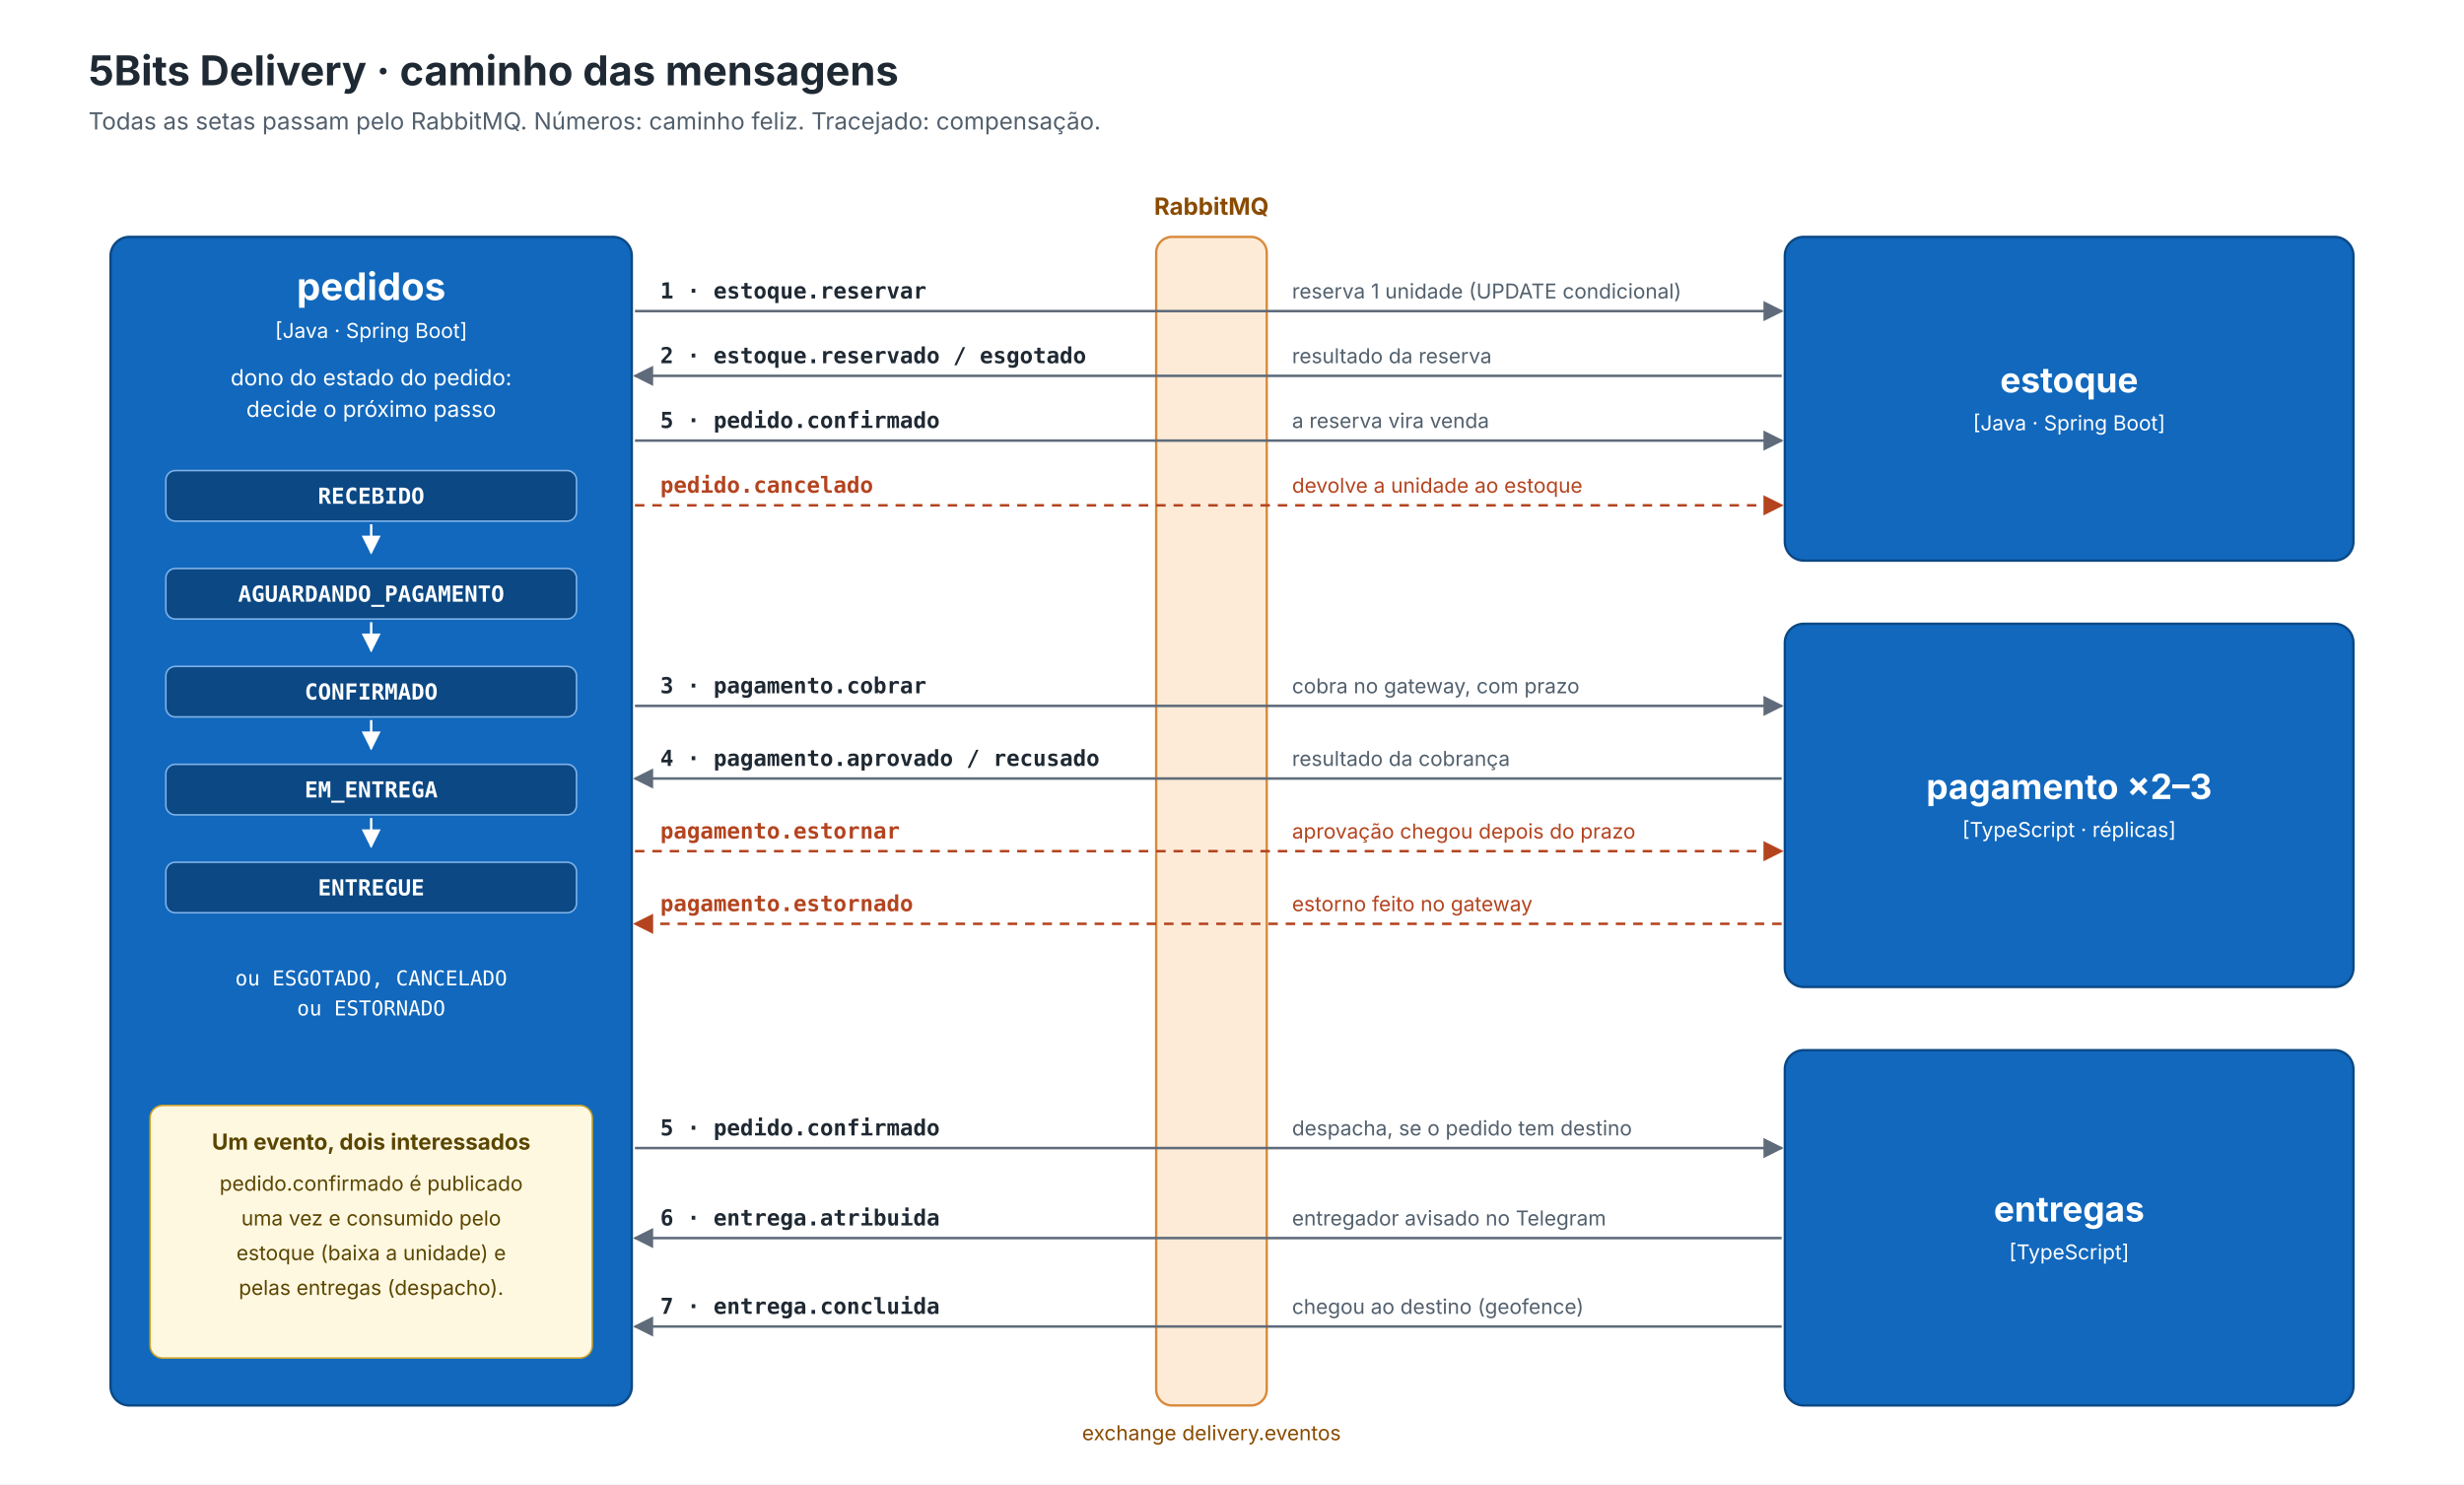
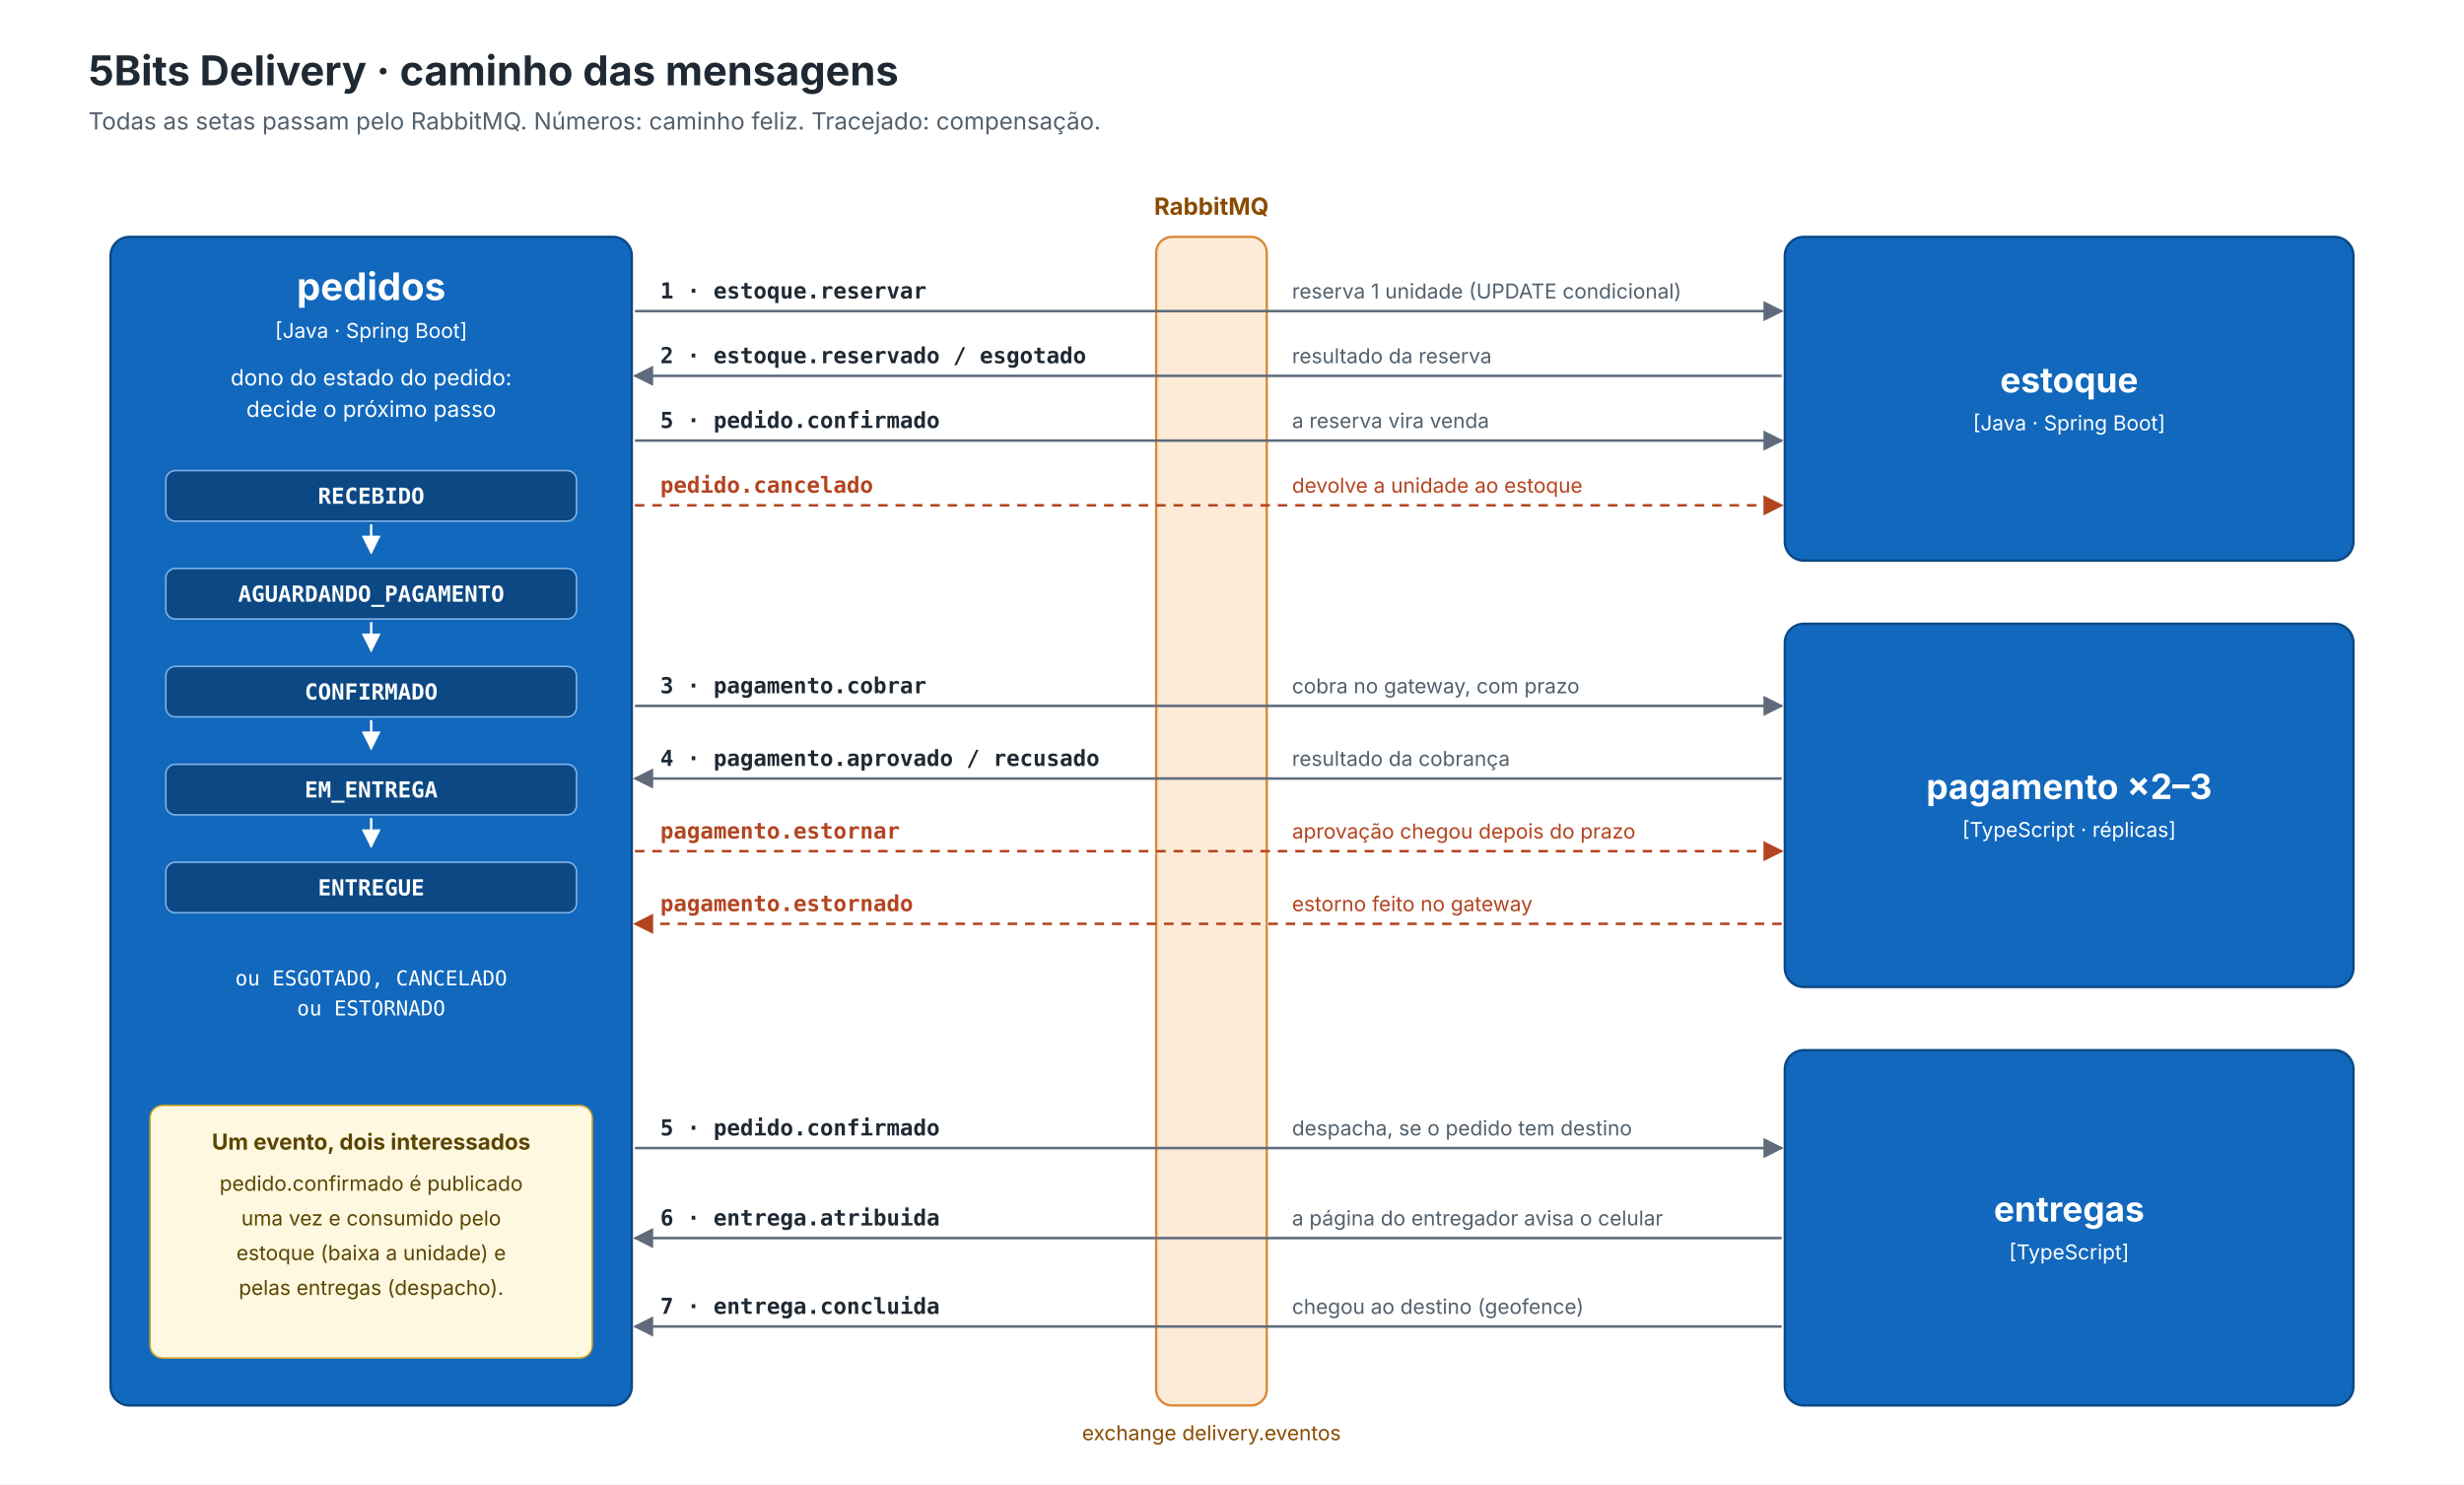
<svg xmlns="http://www.w3.org/2000/svg" width="1560" height="940" viewBox="0 0 1560 940">
  <defs>
    <marker id="seta" viewBox="0 0 10 10" refX="9" refY="5" markerWidth="8" markerHeight="8" orient="auto">
      <path d="M0,0 L10,5 L0,10 z" fill="context-stroke" />
    </marker>
    <marker id="seta-ini" viewBox="0 0 10 10" refX="1" refY="5" markerWidth="8" markerHeight="8" orient="auto">
      <path d="M10,0 L0,5 L10,10 z" fill="#5f6b7a" />
    </marker>
  </defs>
  <rect width="1560" height="940" fill="#ffffff" />
  <text x="56" y="54" font-family="Inter, Arial, Helvetica, sans-serif" font-size="26" font-weight="700" fill="#1f2933" text-anchor="start">5Bits Delivery · caminho das mensagens</text>
  <text x="56" y="82" font-family="Inter, Arial, Helvetica, sans-serif" font-size="15" font-weight="400" fill="#52606d" text-anchor="start">Todas as setas passam pelo RabbitMQ. Números: caminho feliz. Tracejado: compensação.</text>
  <rect x="70" y="150" width="330" height="740" rx="12" fill="#1168bd" stroke="#0b4884" stroke-width="1.5" />
  <text x="235" y="190" font-family="Inter, Arial, Helvetica, sans-serif" font-size="24" font-weight="700" fill="#ffffff" text-anchor="middle">pedidos</text>
  <text x="235" y="214" font-family="Inter, Arial, Helvetica, sans-serif" font-size="13" font-weight="400" fill="#ffffff" text-anchor="middle">[Java · Spring Boot]</text>
  <text x="235" y="244" font-family="Inter, Arial, Helvetica, sans-serif" font-size="14" font-weight="400" fill="#ffffff" text-anchor="middle">dono do estado do pedido:</text>
  <text x="235" y="264" font-family="Inter, Arial, Helvetica, sans-serif" font-size="14" font-weight="400" fill="#ffffff" text-anchor="middle">decide o próximo passo</text>
  <rect x="105" y="298" width="260" height="32" rx="6" fill="#0b4884" stroke="#7fb2e8" stroke-width="1" />
  <text x="235" y="319" font-family="'DejaVu Sans Mono', Consolas, 'Courier New', monospace" font-size="14" font-weight="700" fill="#ffffff" text-anchor="middle">RECEBIDO</text>
  <path d="M235,332 L235,350" stroke="#ffffff" stroke-width="1.5" marker-end="url(#seta)" />
  <rect x="105" y="360" width="260" height="32" rx="6" fill="#0b4884" stroke="#7fb2e8" stroke-width="1" />
  <text x="235" y="381" font-family="'DejaVu Sans Mono', Consolas, 'Courier New', monospace" font-size="14" font-weight="700" fill="#ffffff" text-anchor="middle">AGUARDANDO_PAGAMENTO</text>
  <path d="M235,394 L235,412" stroke="#ffffff" stroke-width="1.5" marker-end="url(#seta)" />
  <rect x="105" y="422" width="260" height="32" rx="6" fill="#0b4884" stroke="#7fb2e8" stroke-width="1" />
  <text x="235" y="443" font-family="'DejaVu Sans Mono', Consolas, 'Courier New', monospace" font-size="14" font-weight="700" fill="#ffffff" text-anchor="middle">CONFIRMADO</text>
  <path d="M235,456 L235,474" stroke="#ffffff" stroke-width="1.5" marker-end="url(#seta)" />
  <rect x="105" y="484" width="260" height="32" rx="6" fill="#0b4884" stroke="#7fb2e8" stroke-width="1" />
  <text x="235" y="505" font-family="'DejaVu Sans Mono', Consolas, 'Courier New', monospace" font-size="14" font-weight="700" fill="#ffffff" text-anchor="middle">EM_ENTREGA</text>
  <path d="M235,518 L235,536" stroke="#ffffff" stroke-width="1.5" marker-end="url(#seta)" />
  <rect x="105" y="546" width="260" height="32" rx="6" fill="#0b4884" stroke="#7fb2e8" stroke-width="1" />
  <text x="235" y="567" font-family="'DejaVu Sans Mono', Consolas, 'Courier New', monospace" font-size="14" font-weight="700" fill="#ffffff" text-anchor="middle">ENTREGUE</text>
  <text x="235" y="624" font-family="'DejaVu Sans Mono', Consolas, 'Courier New', monospace" font-size="13" font-weight="400" fill="#ffffff" text-anchor="middle">ou ESGOTADO, CANCELADO</text>
  <text x="235" y="643" font-family="'DejaVu Sans Mono', Consolas, 'Courier New', monospace" font-size="13" font-weight="400" fill="#ffffff" text-anchor="middle">ou ESTORNADO</text>
  <rect x="95" y="700" width="280" height="160" rx="8" fill="#fff8e1" stroke="#c9a227" />
  <text x="235" y="728" font-family="Inter, Arial, Helvetica, sans-serif" font-size="14" font-weight="700" fill="#5a4500" text-anchor="middle">Um evento, dois interessados</text>
  <text x="235" y="754" font-family="Inter, Arial, Helvetica, sans-serif" font-size="13" font-weight="400" fill="#5a4500" text-anchor="middle">pedido.confirmado é publicado</text>
  <text x="235" y="776" font-family="Inter, Arial, Helvetica, sans-serif" font-size="13" font-weight="400" fill="#5a4500" text-anchor="middle">uma vez e consumido pelo</text>
  <text x="235" y="798" font-family="Inter, Arial, Helvetica, sans-serif" font-size="13" font-weight="400" fill="#5a4500" text-anchor="middle">estoque (baixa a unidade) e</text>
  <text x="235" y="820" font-family="Inter, Arial, Helvetica, sans-serif" font-size="13" font-weight="400" fill="#5a4500" text-anchor="middle">pelas entregas (despacho).</text>
  <rect x="732" y="150" width="70" height="740" rx="10" fill="#fdebd8" stroke="#d98a3a" stroke-width="1.5" />
  <text x="767" y="136" font-family="Inter, Arial, Helvetica, sans-serif" font-size="15" font-weight="700" fill="#8a4b00" text-anchor="middle">RabbitMQ</text>
  <text x="767" y="912" font-family="Inter, Arial, Helvetica, sans-serif" font-size="13" font-weight="400" fill="#8a4b00" text-anchor="middle">exchange delivery.eventos</text>
  <rect x="1130" y="150" width="360" height="205" rx="12" fill="#1168bd" stroke="#0b4884" stroke-width="1.5" />
  <text x="1310" y="248.5" font-family="Inter, Arial, Helvetica, sans-serif" font-size="22" font-weight="700" fill="#ffffff" text-anchor="middle">estoque</text>
  <text x="1310" y="272.5" font-family="Inter, Arial, Helvetica, sans-serif" font-size="13" font-weight="400" fill="#ffffff" text-anchor="middle">[Java · Spring Boot]</text>
  <path d="M402,197 L1128,197" fill="none" stroke="#5f6b7a" stroke-width="1.6" marker-end="url(#seta)" />
  <text x="418" y="189" font-family="'DejaVu Sans Mono', Consolas, 'Courier New', monospace" font-size="14" font-weight="700" fill="#1f2933" text-anchor="start">1 · estoque.reservar</text>
  <text x="818" y="189" font-family="Inter, Arial, Helvetica, sans-serif" font-size="13" font-weight="400" fill="#52606d" text-anchor="start">reserva 1 unidade (UPDATE condicional)</text>
  <path d="M1128,238 L402,238" fill="none" stroke="#5f6b7a" stroke-width="1.6" marker-end="url(#seta)" />
  <text x="418" y="230" font-family="'DejaVu Sans Mono', Consolas, 'Courier New', monospace" font-size="14" font-weight="700" fill="#1f2933" text-anchor="start">2 · estoque.reservado / esgotado</text>
  <text x="818" y="230" font-family="Inter, Arial, Helvetica, sans-serif" font-size="13" font-weight="400" fill="#52606d" text-anchor="start">resultado da reserva</text>
  <path d="M402,279 L1128,279" fill="none" stroke="#5f6b7a" stroke-width="1.6" marker-end="url(#seta)" />
  <text x="418" y="271" font-family="'DejaVu Sans Mono', Consolas, 'Courier New', monospace" font-size="14" font-weight="700" fill="#1f2933" text-anchor="start">5 · pedido.confirmado</text>
  <text x="818" y="271" font-family="Inter, Arial, Helvetica, sans-serif" font-size="13" font-weight="400" fill="#52606d" text-anchor="start">a reserva vira venda</text>
  <path d="M402,320 L1128,320" fill="none" stroke="#b4441f" stroke-width="1.6" stroke-dasharray="6 5" marker-end="url(#seta)" />
  <text x="418" y="312" font-family="'DejaVu Sans Mono', Consolas, 'Courier New', monospace" font-size="14" font-weight="700" fill="#b4441f" text-anchor="start">pedido.cancelado</text>
  <text x="818" y="312" font-family="Inter, Arial, Helvetica, sans-serif" font-size="13" font-weight="400" fill="#b4441f" text-anchor="start">devolve a unidade ao estoque</text>
  <rect x="1130" y="395" width="360" height="230" rx="12" fill="#1168bd" stroke="#0b4884" stroke-width="1.5" />
  <text x="1310" y="506.0" font-family="Inter, Arial, Helvetica, sans-serif" font-size="22" font-weight="700" fill="#ffffff" text-anchor="middle">pagamento ×2–3</text>
  <text x="1310" y="530.0" font-family="Inter, Arial, Helvetica, sans-serif" font-size="13" font-weight="400" fill="#ffffff" text-anchor="middle">[TypeScript · réplicas]</text>
  <path d="M402,447 L1128,447" fill="none" stroke="#5f6b7a" stroke-width="1.6" marker-end="url(#seta)" />
  <text x="418" y="439" font-family="'DejaVu Sans Mono', Consolas, 'Courier New', monospace" font-size="14" font-weight="700" fill="#1f2933" text-anchor="start">3 · pagamento.cobrar</text>
  <text x="818" y="439" font-family="Inter, Arial, Helvetica, sans-serif" font-size="13" font-weight="400" fill="#52606d" text-anchor="start">cobra no gateway, com prazo</text>
  <path d="M1128,493 L402,493" fill="none" stroke="#5f6b7a" stroke-width="1.6" marker-end="url(#seta)" />
  <text x="418" y="485" font-family="'DejaVu Sans Mono', Consolas, 'Courier New', monospace" font-size="14" font-weight="700" fill="#1f2933" text-anchor="start">4 · pagamento.aprovado / recusado</text>
  <text x="818" y="485" font-family="Inter, Arial, Helvetica, sans-serif" font-size="13" font-weight="400" fill="#52606d" text-anchor="start">resultado da cobrança</text>
  <path d="M402,539 L1128,539" fill="none" stroke="#b4441f" stroke-width="1.6" stroke-dasharray="6 5" marker-end="url(#seta)" />
  <text x="418" y="531" font-family="'DejaVu Sans Mono', Consolas, 'Courier New', monospace" font-size="14" font-weight="700" fill="#b4441f" text-anchor="start">pagamento.estornar</text>
  <text x="818" y="531" font-family="Inter, Arial, Helvetica, sans-serif" font-size="13" font-weight="400" fill="#b4441f" text-anchor="start">aprovação chegou depois do prazo</text>
  <path d="M1128,585 L402,585" fill="none" stroke="#b4441f" stroke-width="1.6" stroke-dasharray="6 5" marker-end="url(#seta)" />
  <text x="418" y="577" font-family="'DejaVu Sans Mono', Consolas, 'Courier New', monospace" font-size="14" font-weight="700" fill="#b4441f" text-anchor="start">pagamento.estornado</text>
  <text x="818" y="577" font-family="Inter, Arial, Helvetica, sans-serif" font-size="13" font-weight="400" fill="#b4441f" text-anchor="start">estorno feito no gateway</text>
  <rect x="1130" y="665" width="360" height="225" rx="12" fill="#1168bd" stroke="#0b4884" stroke-width="1.5" />
  <text x="1310" y="773.5" font-family="Inter, Arial, Helvetica, sans-serif" font-size="22" font-weight="700" fill="#ffffff" text-anchor="middle">entregas</text>
  <text x="1310" y="797.5" font-family="Inter, Arial, Helvetica, sans-serif" font-size="13" font-weight="400" fill="#ffffff" text-anchor="middle">[TypeScript]</text>
  <path d="M402,727 L1128,727" fill="none" stroke="#5f6b7a" stroke-width="1.6" marker-end="url(#seta)" />
  <text x="418" y="719" font-family="'DejaVu Sans Mono', Consolas, 'Courier New', monospace" font-size="14" font-weight="700" fill="#1f2933" text-anchor="start">5 · pedido.confirmado</text>
  <text x="818" y="719" font-family="Inter, Arial, Helvetica, sans-serif" font-size="13" font-weight="400" fill="#52606d" text-anchor="start">despacha, se o pedido tem destino</text>
  <path d="M1128,784 L402,784" fill="none" stroke="#5f6b7a" stroke-width="1.6" marker-end="url(#seta)" />
  <text x="418" y="776" font-family="'DejaVu Sans Mono', Consolas, 'Courier New', monospace" font-size="14" font-weight="700" fill="#1f2933" text-anchor="start">6 · entrega.atribuida</text>
-   <text x="818" y="776" font-family="Inter, Arial, Helvetica, sans-serif" font-size="13" font-weight="400" fill="#52606d" text-anchor="start">entregador avisado no Telegram</text>
+   <text x="818" y="776" font-family="Inter, Arial, Helvetica, sans-serif" font-size="13" font-weight="400" fill="#52606d" text-anchor="start">a página do entregador avisa o celular</text>
  <path d="M1128,840 L402,840" fill="none" stroke="#5f6b7a" stroke-width="1.6" marker-end="url(#seta)" />
  <text x="418" y="832" font-family="'DejaVu Sans Mono', Consolas, 'Courier New', monospace" font-size="14" font-weight="700" fill="#1f2933" text-anchor="start">7 · entrega.concluida</text>
  <text x="818" y="832" font-family="Inter, Arial, Helvetica, sans-serif" font-size="13" font-weight="400" fill="#52606d" text-anchor="start">chegou ao destino (geofence)</text>
</svg>
